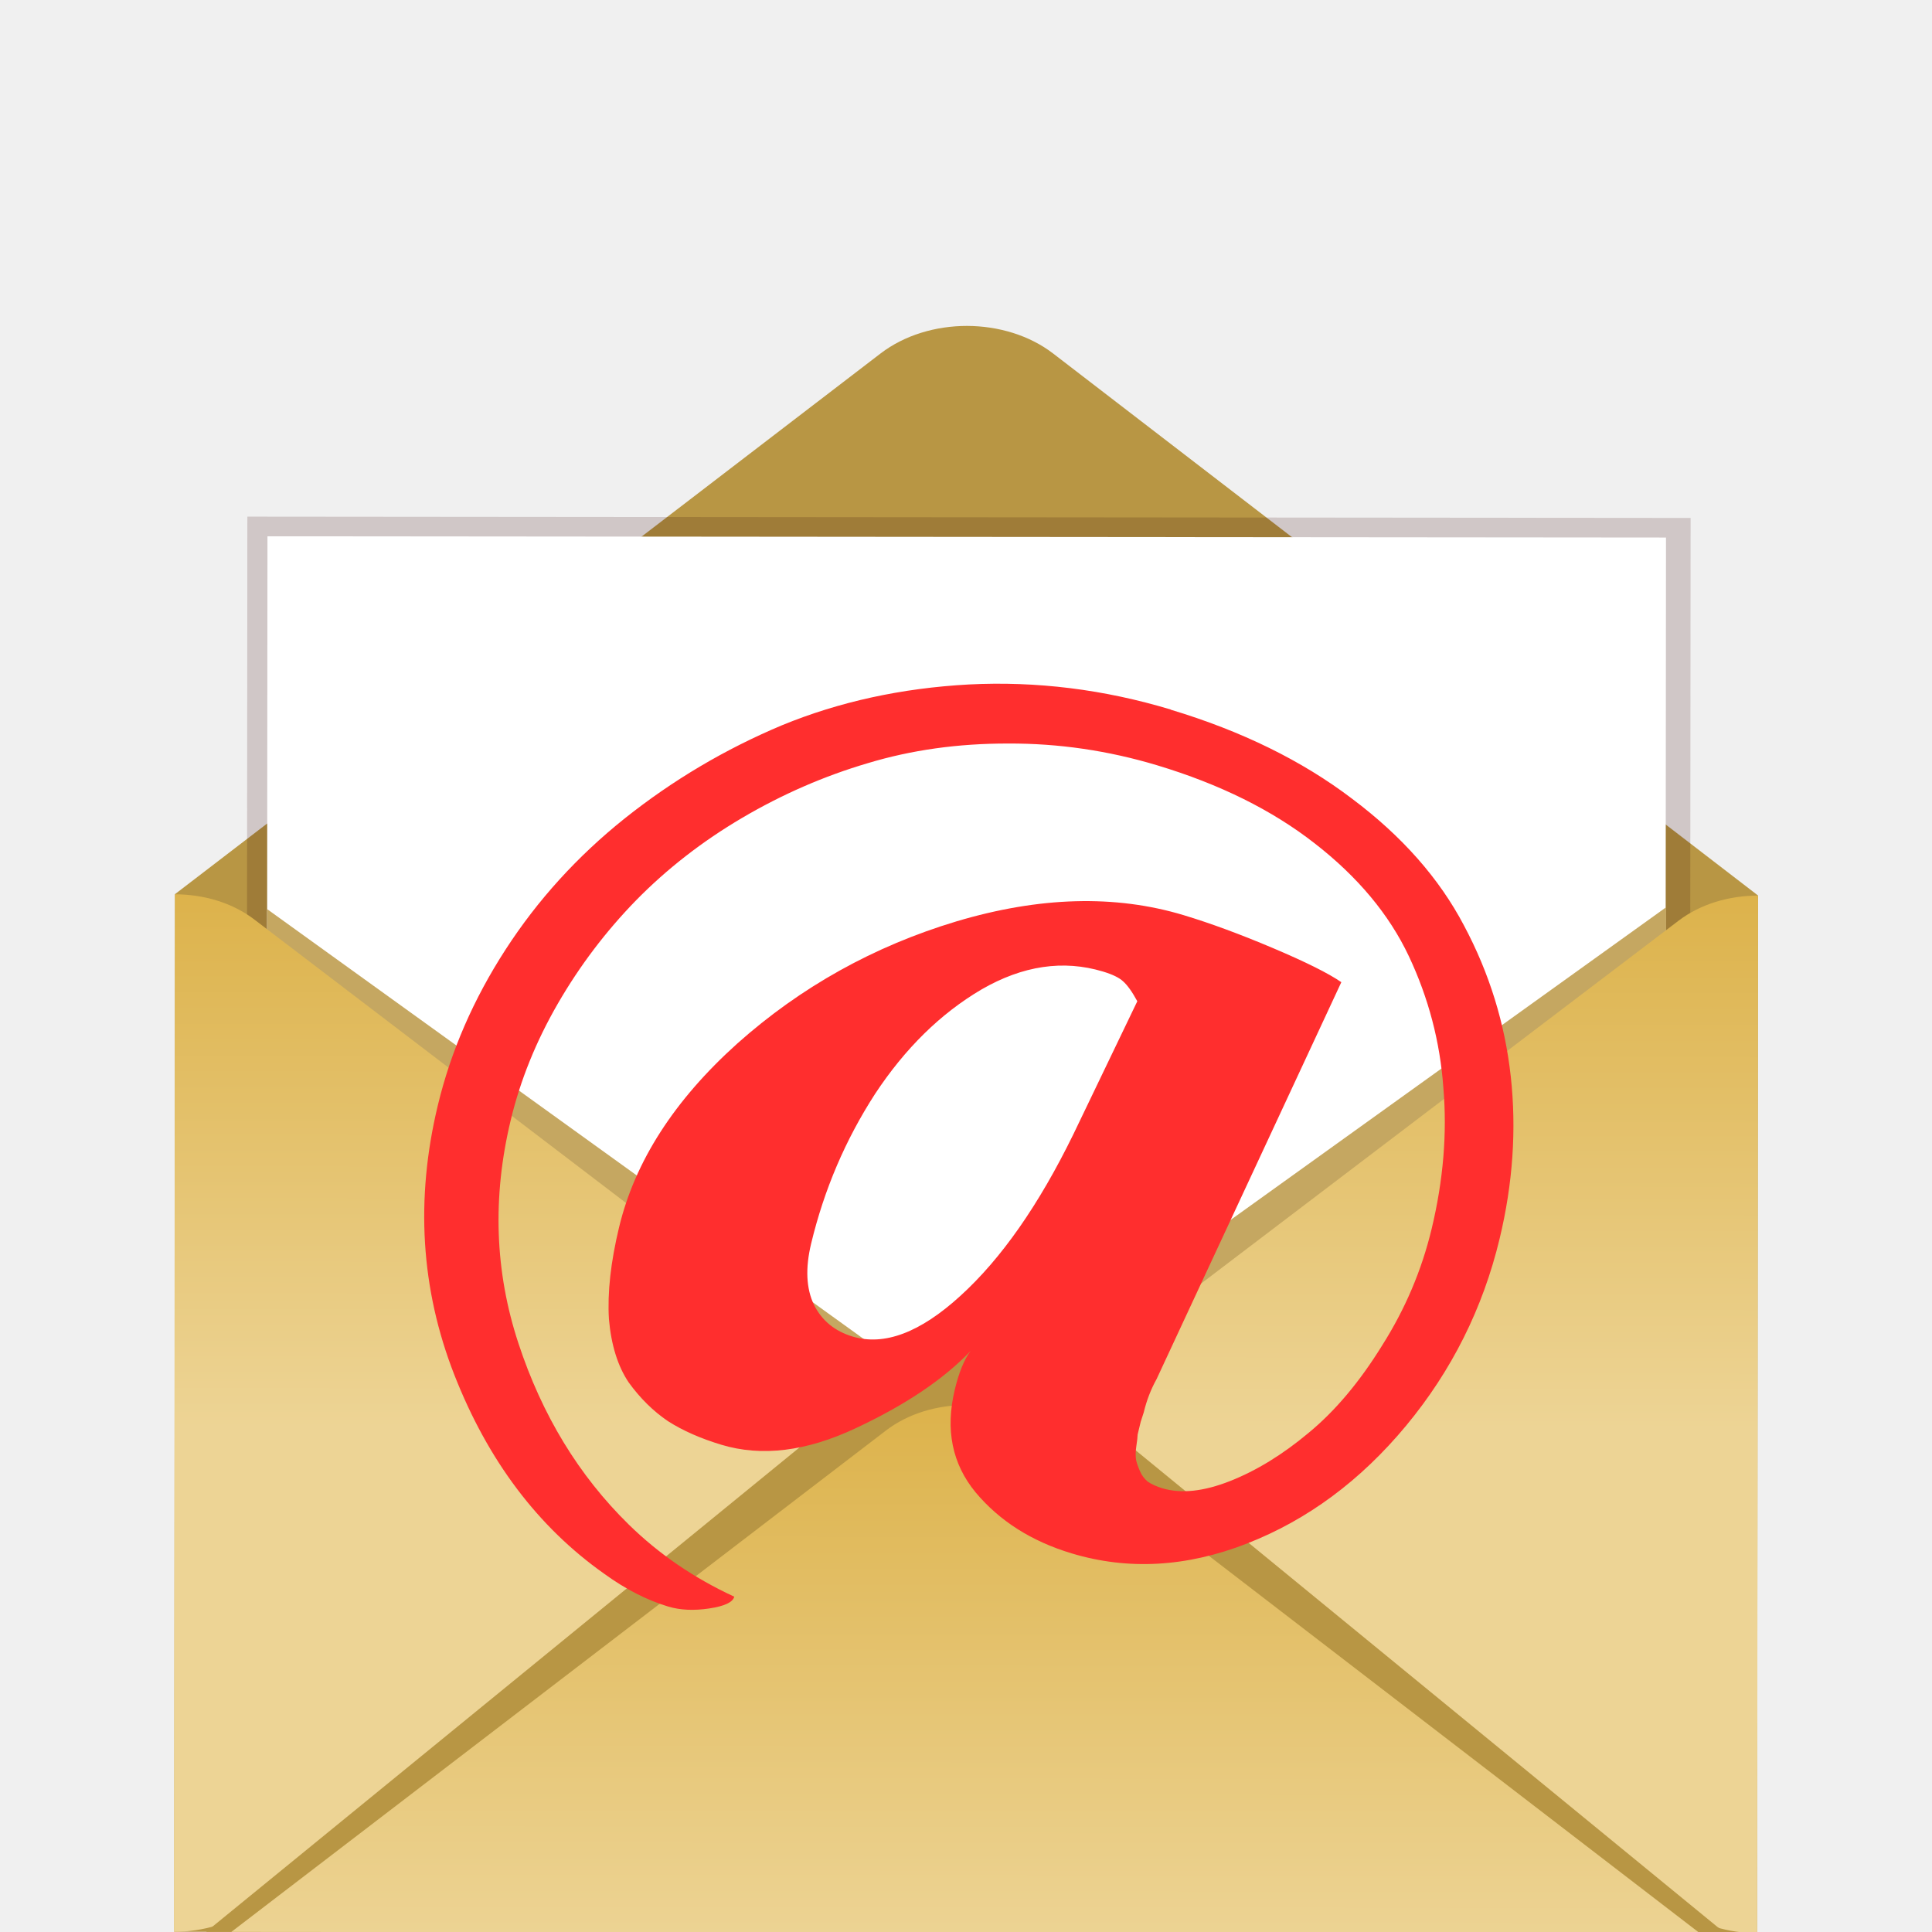
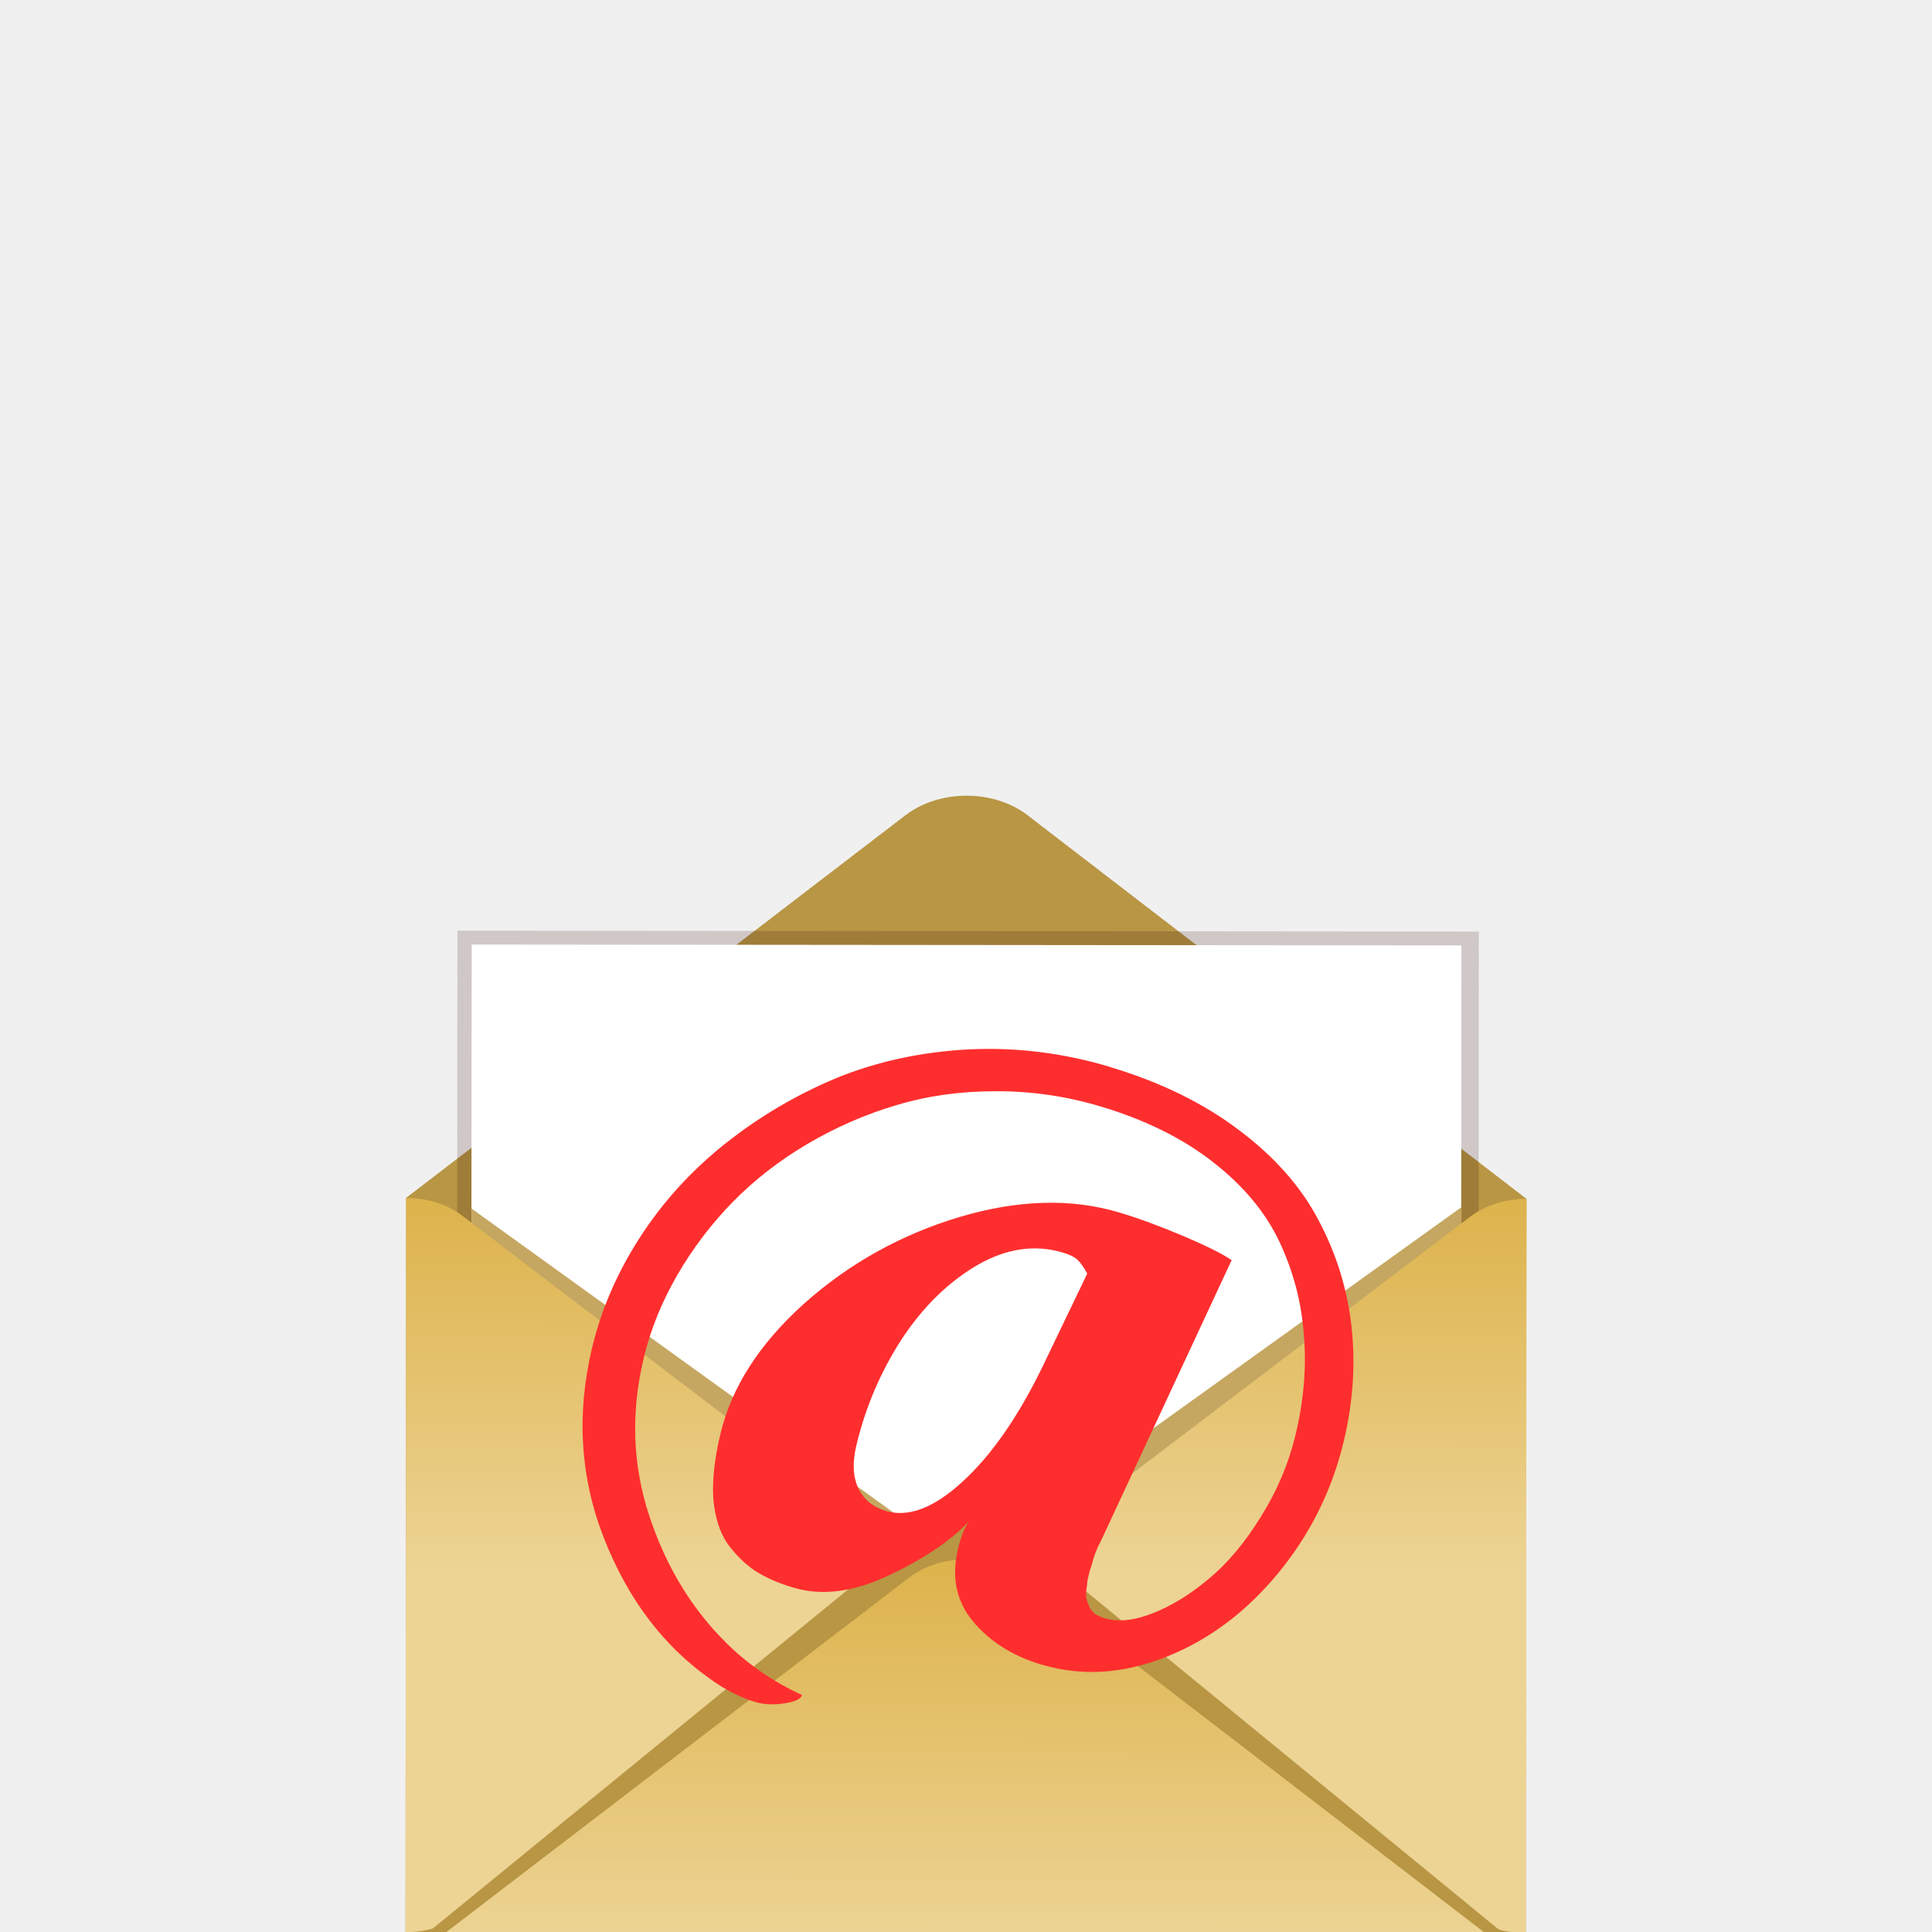
<svg xmlns="http://www.w3.org/2000/svg" xmlns:xlink="http://www.w3.org/1999/xlink" width="90" height="90" viewBox="0 0 23.812 23.812" version="1.1" id="svg2787">
  <defs id="defs2784">
    <linearGradient xlink:href="#linearGradient29522" id="linearGradient31309" gradientUnits="userSpaceOnUse" gradientTransform="matrix(0.7932409,-0.6089079,0.7932409,0.6089079,4.892518,-8.867114)" x1="14.228" y1="-29.19" x2="3.659" y2="-18.62" />
    <linearGradient id="linearGradient29522">
      <stop style="stop-color:#d4a125;stop-opacity:1;" offset="0" id="stop29518" />
      <stop style="stop-color:#edd495;stop-opacity:1;" offset="1" id="stop29520" />
    </linearGradient>
    <linearGradient xlink:href="#linearGradient29522" id="linearGradient31385" gradientUnits="userSpaceOnUse" gradientTransform="matrix(-0.7932409,-0.6089079,-0.7932409,0.6089079,5.107999,-8.867114)" x1="14.228" y1="-29.19" x2="3.659" y2="-18.62" />
    <linearGradient xlink:href="#linearGradient29522" id="linearGradient29605" gradientUnits="userSpaceOnUse" gradientTransform="matrix(0.8001375,-0.6190755,0.8001375,0.6190755,17.50946,-0.3688092)" x1="14.228" y1="-29.19" x2="3.659" y2="-18.62" />
    <linearGradient xlink:href="#linearGradient29522" id="linearGradient43496" gradientUnits="userSpaceOnUse" gradientTransform="matrix(0.7932409,-0.6089079,0.7932409,0.6089079,4.892518,-8.867114)" x1="14.228" y1="-29.19" x2="3.659" y2="-18.62" />
    <linearGradient xlink:href="#linearGradient29522" id="linearGradient43498" gradientUnits="userSpaceOnUse" gradientTransform="matrix(-0.7932409,-0.6089079,-0.7932409,0.6089079,5.107999,-8.867114)" x1="14.228" y1="-29.19" x2="3.659" y2="-18.62" />
    <linearGradient xlink:href="#linearGradient29522" id="linearGradient43500" gradientUnits="userSpaceOnUse" gradientTransform="matrix(0.8001375,-0.6190755,0.8001375,0.6190755,17.50946,-0.3688092)" x1="14.228" y1="-29.19" x2="3.659" y2="-18.62" />
  </defs>
  <g id="layer1">
-     <path id="rect29651-2" style="fill:#b89644;fill-opacity:1;fill-rule:evenodd;stroke-width:0.294" d="M 11.918,4.017 C 11.533,4.017 11.15,4.13 10.855,4.355 l -8.699,6.666 0.002,1e-6 -0.011,12.788 19.509,0.017 0.011,-12.788 0.002,1e-6 L 12.98,4.357 C 12.686,4.131 12.302,4.018 11.918,4.017 Z" />
-     <rect style="mix-blend-mode:multiply;fill:#ddd3d3;fill-opacity:1;fill-rule:evenodd;stroke-width:0.306" id="rect31549-1-1" width="17.788" height="15.697" x="3.054" y="6.365" transform="matrix(0.9999996,8.934333e-4,-8.307461e-4,0.9999997,0,0)" />
-     <rect style="fill:#ffffff;fill-rule:evenodd;stroke-width:0.312" id="rect31549-4" width="17.237" height="16.762" x="3.302" y="6.607" transform="matrix(0.9999996,8.8622662e-4,-8.3750161e-4,0.9999997,0,0)" />
-     <path id="path31562-5" style="mix-blend-mode:normal;fill:#c5a761;fill-opacity:1;stroke:#000000;stroke-width:0;stroke-linecap:butt;stroke-linejoin:miter;stroke-dasharray:none;stroke-opacity:1" d="m 20.535,11.182 -8.653,6.212 -8.588,-6.188 -0.002,2.299 7.757,6.868 1.556,0.001 -0.002,-0.039 0.162,1.39e-4 7.768,-6.855 z" />
-     <g id="g31560-9" transform="matrix(0.7798922,6.7189266e-4,-6.66283e-4,0.7733808,7.991455,34.95187)" style="stroke-width:1.49">
-       <g id="g31553-2" style="stroke-width:1.49">
-         <path id="rect29033-76-4-3" style="fill:url(#linearGradient43496);fill-opacity:1;fill-rule:evenodd;stroke-width:0.439" d="m -7.509,-30.936 v 16.535 c 0.453,10e-7 0.906,-0.133 1.253,-0.399 l 10.25,-7.868 -10.25,-7.868 c -0.347,-0.266 -0.8,-0.399 -1.253,-0.399 z" />
-         <path id="rect29033-76-4-0-6" style="fill:url(#linearGradient43498);fill-opacity:1;fill-rule:evenodd;stroke-width:0.439" d="m 17.51,-30.936 v 16.535 c -0.453,10e-7 -0.906,-0.133 -1.253,-0.399 L 6.007,-22.668 16.257,-30.537 c 0.347,-0.266 0.8,-0.399 1.253,-0.399 z" />
-       </g>
-       <path id="rect29033-76-0-7" style="fill:#b89644;fill-opacity:1;fill-rule:evenodd;stroke-width:0.475" d="m 5,-23.668 c -0.473,-1e-6 -0.945,0.149 -1.307,0.448 l -10.696,8.82 H 17.003 L 6.307,-23.221 C 5.945,-23.519 5.473,-23.668 5,-23.668 Z" />
-       <path id="rect29033-76-47" style="fill:url(#linearGradient43500);fill-opacity:1;fill-rule:evenodd;stroke-width:0.445" d="m 5,-22.806 c -0.457,-1e-6 -0.913,0.135 -1.264,0.406 l -10.339,8 H 16.603 L 6.264,-22.4 c -0.35,-0.271 -0.807,-0.406 -1.264,-0.406 z" />
-     </g>
    <g id="g117847" transform="translate(-85.68201,-18.42902)">
      <path id="rect29651" style="fill:#b89644;fill-opacity:1;fill-rule:evenodd;stroke-width:0.253" d="m -35.605,27.319 c -0.493,-1e-6 -0.985,0.145 -1.362,0.435 l -11.147,8.557 h 0.002 V 52.708 h 25.015 V 36.311 h 0.002 L -34.243,27.754 c -0.377,-0.29 -0.87,-0.435 -1.363,-0.435 z" />
      <rect style="mix-blend-mode:multiply;fill:#ddd3d3;fill-opacity:1;fill-rule:evenodd;stroke-width:0.259" id="rect31549-1" width="22.808" height="19.408" x="-46.973" y="31.063" />
      <rect style="fill:#ffffff;fill-rule:evenodd;stroke-width:0.265" id="rect31549" width="22.101" height="20.893" x="-46.656" y="31.253" />
      <text xml:space="preserve" style="font-style:normal;font-weight:normal;font-size:15.525px;line-height:1.25;font-family:sans-serif;fill:#000000;fill-opacity:1;stroke:none;stroke-width:0.243" x="-31.271" y="52.283" id="text33454" transform="matrix(0.9981024,0.2998089,-0.2238531,0.9346605,0,0)">
        <tspan id="tspan33452" style="font-style:normal;font-variant:normal;font-weight:bold;font-stretch:normal;font-size:15.525px;font-family:Amiri;-inkscape-font-specification:'Amiri Bold';fill:#ff2e2e;fill-opacity:1;stroke-width:0.243" x="-31.271" y="52.283">@</tspan>
      </text>
      <path id="path31562" style="mix-blend-mode:normal;fill:#c5a761;fill-opacity:1;stroke:#000000;stroke-width:0;stroke-linecap:butt;stroke-linejoin:miter;stroke-dasharray:none;stroke-opacity:1" d="m -24.548,36.496 -11.088,7.975 -11.019,-7.925 v 2.948 l 9.954,8.797 h 1.995 l -0.003,-0.05 h 0.208 l 9.953,-8.798 z" />
      <g id="g31560" transform="matrix(1,0,0,0.991651,-40.60526,66.98862)">
        <g id="g31553">
          <path id="rect29033-76-4" style="fill:url(#linearGradient31309);fill-opacity:1;fill-rule:evenodd;stroke-width:0.295" d="m -7.509,-30.936 v 16.535 c 0.453,10e-7 0.906,-0.133 1.253,-0.399 l 10.25,-7.868 -10.25,-7.868 c -0.347,-0.266 -0.8,-0.399 -1.253,-0.399 z" />
          <path id="rect29033-76-4-0" style="fill:url(#linearGradient31385);fill-opacity:1;fill-rule:evenodd;stroke-width:0.295" d="m 17.51,-30.936 v 16.535 c -0.453,10e-7 -0.906,-0.133 -1.253,-0.399 L 6.007,-22.668 16.257,-30.537 c 0.347,-0.266 0.8,-0.399 1.253,-0.399 z" />
        </g>
        <path id="rect29033-76-0" style="fill:#b89644;fill-opacity:1;fill-rule:evenodd;stroke-width:0.319" d="m 5,-23.668 c -0.473,-1e-6 -0.945,0.149 -1.307,0.448 l -10.696,8.82 H 17.003 L 6.307,-23.221 C 5.945,-23.519 5.473,-23.668 5,-23.668 Z" />
        <path id="rect29033-76" style="fill:url(#linearGradient29605);fill-opacity:1;fill-rule:evenodd;stroke-width:0.299" d="m 5,-22.806 c -0.457,-1e-6 -0.913,0.135 -1.264,0.406 l -10.339,8 H 16.603 L 6.264,-22.4 c -0.35,-0.271 -0.807,-0.406 -1.264,-0.406 z" />
      </g>
    </g>
-     <g aria-label="@" transform="matrix(1.800505,0.5425253,-0.4053724,1.686149,-11.12019,-11.72009)" id="text33454-1" style="font-size:10.423px;line-height:1.25;stroke-width:0.243">
-       <path d="m 15.78,7.061 q 0.728,0 1.293,0.234 0.565,0.229 0.911,0.636 0.351,0.407 0.529,0.931 0.178,0.524 0.178,1.13 0,0.763 -0.31,1.466 -0.31,0.702 -0.835,1.13 -0.524,0.427 -1.104,0.427 -0.412,0 -0.707,-0.219 -0.29,-0.219 -0.29,-0.657 0,-0.188 0.041,-0.295 -0.193,0.372 -0.616,0.763 -0.417,0.387 -0.83,0.387 -0.214,0 -0.377,-0.051 -0.163,-0.056 -0.31,-0.183 -0.142,-0.132 -0.224,-0.392 -0.076,-0.265 -0.076,-0.646 0,-0.723 0.473,-1.496 0.478,-0.774 1.211,-1.282 0.738,-0.509 1.44,-0.509 0.275,0 0.621,0.041 0.346,0.041 0.489,0.092 l -0.57,3.084 q -0.031,0.122 -0.031,0.254 0,0.01 -0.005,0.071 0,0.061 0,0.092 0.005,0.025 0.01,0.087 0.005,0.056 0.02,0.092 0.015,0.031 0.041,0.066 0.025,0.036 0.066,0.056 0.046,0.015 0.102,0.015 0.193,0 0.422,-0.188 0.229,-0.188 0.427,-0.489 0.204,-0.305 0.336,-0.748 0.137,-0.443 0.137,-0.896 0,-0.534 -0.142,-0.987 Q 17.963,8.619 17.678,8.252 17.393,7.886 16.905,7.677 16.421,7.468 15.78,7.468 q -0.504,0 -0.987,0.158 -0.478,0.153 -0.865,0.422 -0.387,0.265 -0.718,0.631 -0.326,0.361 -0.55,0.779 -0.219,0.412 -0.341,0.865 -0.122,0.453 -0.122,0.891 0,0.845 0.392,1.506 0.392,0.662 0.982,1.008 0.356,0.209 0.784,0.275 0,0.061 -0.142,0.132 -0.142,0.071 -0.265,0.071 -0.219,0 -0.458,-0.092 -0.743,-0.275 -1.262,-1.048 -0.519,-0.774 -0.519,-1.802 0,-0.595 0.193,-1.201 0.193,-0.606 0.56,-1.14 0.372,-0.539 0.86,-0.957 0.494,-0.417 1.13,-0.662 0.641,-0.244 1.328,-0.244 z m -0.031,1.924 q -0.407,0 -0.748,0.372 -0.336,0.372 -0.519,0.931 -0.178,0.56 -0.178,1.15 0,0.27 0.112,0.412 0.112,0.137 0.295,0.137 0.326,0 0.626,-0.499 0.305,-0.504 0.473,-1.333 L 16.014,9.117 q -0.071,-0.081 -0.122,-0.107 -0.046,-0.025 -0.142,-0.025 z" style="font-weight:bold;font-family:Amiri;-inkscape-font-specification:'Amiri Bold';fill:#ff2e2e" id="path9406" />
+     <g id="g12354" transform="translate(2.853123)">
+       <path id="rect29651-2" style="fill:#b89644;fill-opacity:1;fill-rule:evenodd;stroke-width:0.208" d="M 9.061,9.807 C 8.789,9.807 8.518,9.887 8.309,10.046 l -6.157,4.718 h 0.001 l -0.008,9.05 13.807,0.012 0.008,-9.05 0.001,1e-6 -6.149,-4.728 C 9.605,9.888 9.333,9.807 9.061,9.807 Z" />
+       <rect style="mix-blend-mode:multiply;fill:#ddd3d3;fill-opacity:1;fill-rule:evenodd;stroke-width:0.217" id="rect31549-1-1" width="12.589" height="11.109" x="2.794" y="11.468" transform="matrix(0.9999996,8.934333e-4,-8.307461e-4,0.9999997,0,0)" />
+       <rect style="fill:#ffffff;fill-rule:evenodd;stroke-width:0.221" id="rect31549-4" width="12.199" height="11.863" x="2.97" y="11.639" transform="matrix(0.9999996,8.8622662e-4,-8.3750161e-4,0.9999997,0,0)" />
+       <path id="path31562-5" style="mix-blend-mode:normal;fill:#c5a761;fill-opacity:1;stroke:#000000;stroke-width:0;stroke-linecap:butt;stroke-linejoin:miter;stroke-dasharray:none;stroke-opacity:1" d="m 15.16,14.878 -6.124,4.396 -6.078,-4.379 -0.001,1.627 5.49,4.86 1.101,9.2e-4 -0.002,-0.028 0.115,9.8e-5 5.498,-4.851 z" />
+       <g id="g31560-9" transform="matrix(0.5519462,4.7551267e-4,-4.715426e-4,0.547338,6.282559,31.70014)" style="stroke-width:1.49">
+         <g id="g31553-2" style="stroke-width:1.49">
+           <path id="rect29033-76-4-3" style="fill:url(#linearGradient43496);fill-opacity:1;fill-rule:evenodd;stroke-width:0.439" d="m -7.509,-30.936 v 16.535 c 0.453,10e-7 0.906,-0.133 1.253,-0.399 l 10.25,-7.868 -10.25,-7.868 c -0.347,-0.266 -0.8,-0.399 -1.253,-0.399 z" />
+           <path id="rect29033-76-4-0-6" style="fill:url(#linearGradient43498);fill-opacity:1;fill-rule:evenodd;stroke-width:0.439" d="m 17.51,-30.936 v 16.535 c -0.453,10e-7 -0.906,-0.133 -1.253,-0.399 L 6.007,-22.668 16.257,-30.537 c 0.347,-0.266 0.8,-0.399 1.253,-0.399 z" />
+         </g>
+         <path id="rect29033-76-0-7" style="fill:#b89644;fill-opacity:1;fill-rule:evenodd;stroke-width:0.475" d="m 5,-23.668 c -0.473,-1e-6 -0.945,0.149 -1.307,0.448 l -10.696,8.82 H 17.003 L 6.307,-23.221 C 5.945,-23.519 5.473,-23.668 5,-23.668 Z" />
+         <path id="rect29033-76-47" style="fill:url(#linearGradient43500);fill-opacity:1;fill-rule:evenodd;stroke-width:0.445" d="m 5,-22.806 c -0.457,-1e-6 -0.913,0.135 -1.264,0.406 l -10.339,8 H 16.603 L 6.264,-22.4 c -0.35,-0.271 -0.807,-0.406 -1.264,-0.406 z" />
+       </g>
+       <g aria-label="@" transform="matrix(1.274256,0.3839567,-0.2868906,1.193323,-7.24316,-1.330588)" id="text33454-1" style="font-size:10.423px;line-height:1.25;stroke-width:0.243">
+         <path d="m 15.78,7.061 q 0.728,0 1.293,0.234 0.565,0.229 0.911,0.636 0.351,0.407 0.529,0.931 0.178,0.524 0.178,1.13 0,0.763 -0.31,1.466 -0.31,0.702 -0.835,1.13 -0.524,0.427 -1.104,0.427 -0.412,0 -0.707,-0.219 -0.29,-0.219 -0.29,-0.657 0,-0.188 0.041,-0.295 -0.193,0.372 -0.616,0.763 -0.417,0.387 -0.83,0.387 -0.214,0 -0.377,-0.051 -0.163,-0.056 -0.31,-0.183 -0.142,-0.132 -0.224,-0.392 -0.076,-0.265 -0.076,-0.646 0,-0.723 0.473,-1.496 0.478,-0.774 1.211,-1.282 0.738,-0.509 1.44,-0.509 0.275,0 0.621,0.041 0.346,0.041 0.489,0.092 l -0.57,3.084 q -0.031,0.122 -0.031,0.254 0,0.01 -0.005,0.071 0,0.061 0,0.092 0.005,0.025 0.01,0.087 0.005,0.056 0.02,0.092 0.015,0.031 0.041,0.066 0.025,0.036 0.066,0.056 0.046,0.015 0.102,0.015 0.193,0 0.422,-0.188 0.229,-0.188 0.427,-0.489 0.204,-0.305 0.336,-0.748 0.137,-0.443 0.137,-0.896 0,-0.534 -0.142,-0.987 Q 17.963,8.619 17.678,8.252 17.393,7.886 16.905,7.677 16.421,7.468 15.78,7.468 q -0.504,0 -0.987,0.158 -0.478,0.153 -0.865,0.422 -0.387,0.265 -0.718,0.631 -0.326,0.361 -0.55,0.779 -0.219,0.412 -0.341,0.865 -0.122,0.453 -0.122,0.891 0,0.845 0.392,1.506 0.392,0.662 0.982,1.008 0.356,0.209 0.784,0.275 0,0.061 -0.142,0.132 -0.142,0.071 -0.265,0.071 -0.219,0 -0.458,-0.092 -0.743,-0.275 -1.262,-1.048 -0.519,-0.774 -0.519,-1.802 0,-0.595 0.193,-1.201 0.193,-0.606 0.56,-1.14 0.372,-0.539 0.86,-0.957 0.494,-0.417 1.13,-0.662 0.641,-0.244 1.328,-0.244 z m -0.031,1.924 q -0.407,0 -0.748,0.372 -0.336,0.372 -0.519,0.931 -0.178,0.56 -0.178,1.15 0,0.27 0.112,0.412 0.112,0.137 0.295,0.137 0.326,0 0.626,-0.499 0.305,-0.504 0.473,-1.333 L 16.014,9.117 q -0.071,-0.081 -0.122,-0.107 -0.046,-0.025 -0.142,-0.025 z" style="font-weight:bold;font-family:Amiri;-inkscape-font-specification:'Amiri Bold';fill:#ff2e2e" id="path9406" />
+       </g>
    </g>
  </g>
</svg>
